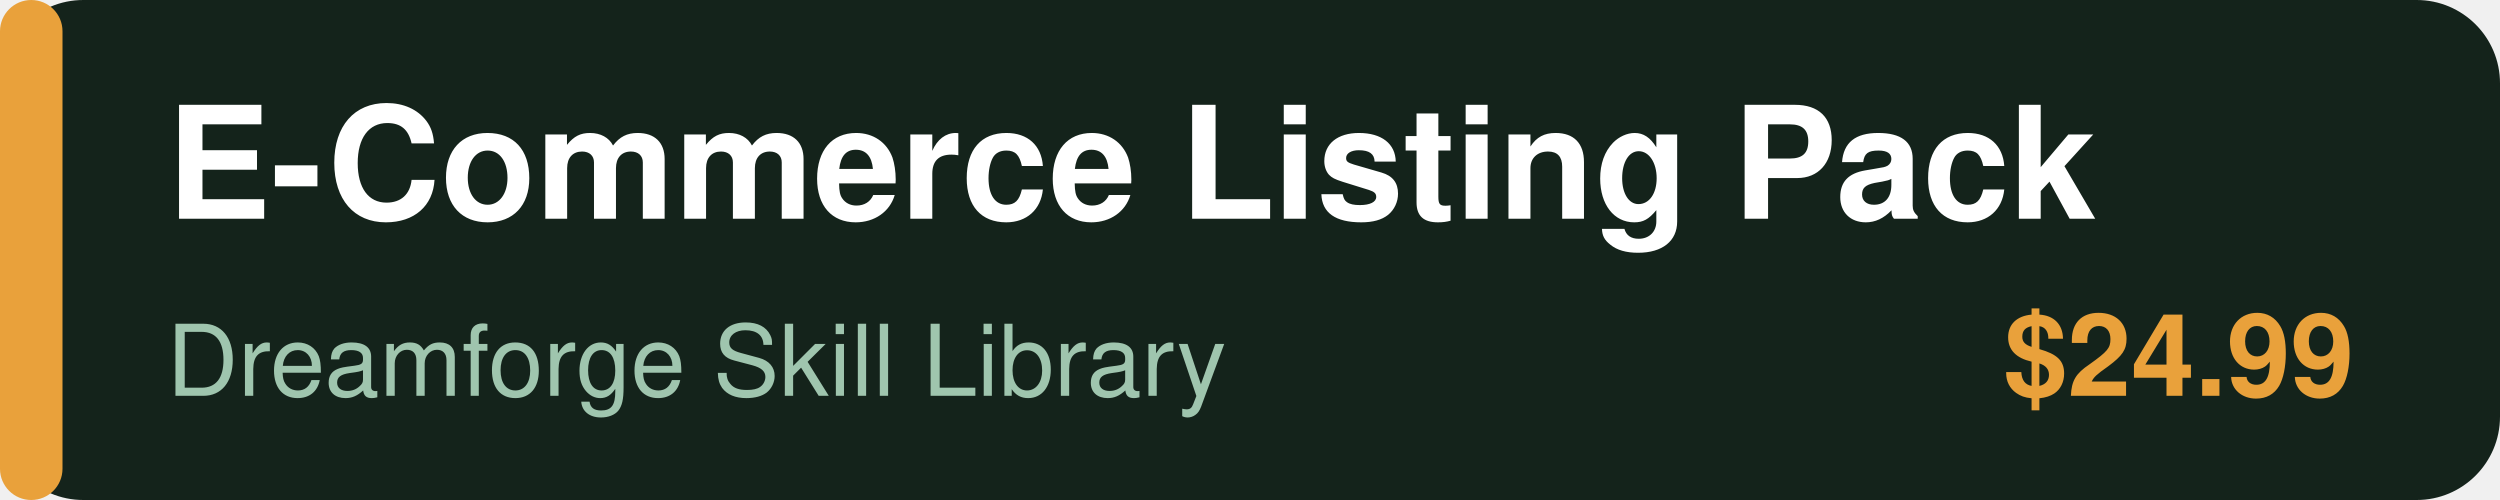
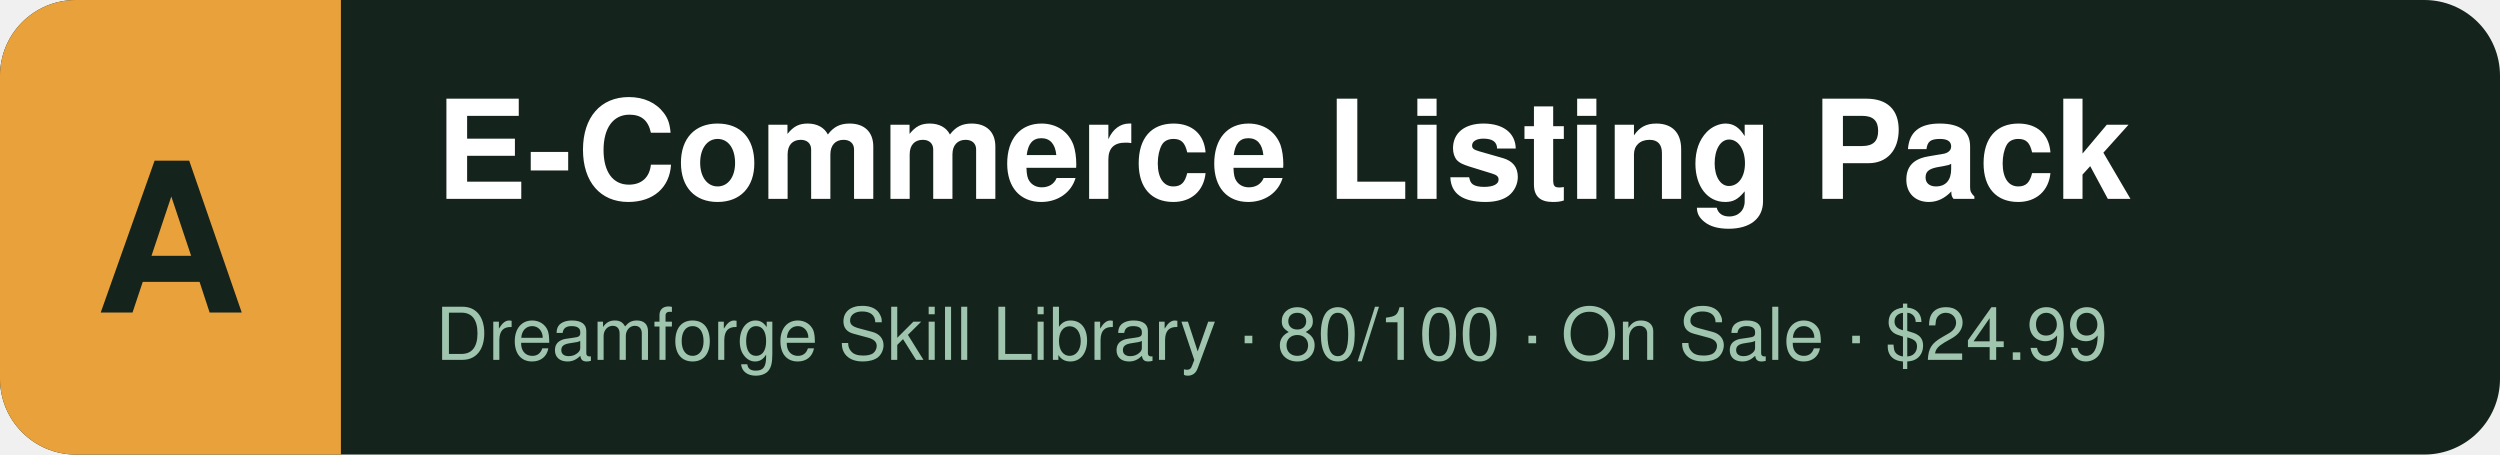
- <svg xmlns="http://www.w3.org/2000/svg" width="240" height="48" viewBox="0 0 240 48" role="img" aria-label="E-Commerce Listing Pack — Dreamforge Skill Library">
-   <rect width="240" height="48" rx="8" fill="#14231b" />
-   <rect width="6" height="48" rx="3" fill="#e9a13b" />
-   <text x="16" y="21" font-family="Segoe UI, Helvetica, Arial, sans-serif" font-size="15.0" font-weight="700" fill="#ffffff">E-Commerce Listing Pack</text>
-   <text x="16" y="38" font-family="Segoe UI, Helvetica, Arial, sans-serif" font-size="9.5" fill="#9fc5ae">Dreamforge Skill Library</text>
-   <text x="226" y="38" text-anchor="end" font-family="Segoe UI, Helvetica, Arial, sans-serif" font-size="11" font-weight="700" fill="#e9a13b">$24.99</text>
+ <svg xmlns="http://www.w3.org/2000/svg" width="264" height="48" viewBox="0 0 264 48" role="img" aria-label="E-Commerce Listing Pack — grade A, completeness 80/100, On Sale — Dreamforge Skill Library">
+   <rect width="264" height="48" rx="8" fill="#14231b" />
+   <path d="M8 0 h28 v48 h-28 a8 8 0 0 1 -8 -8 v-32 a8 8 0 0 1 8 -8 z" fill="#e9a13b" />
+   <text x="18" y="33" text-anchor="middle" font-family="Segoe UI, Helvetica, Arial, sans-serif" font-size="22" font-weight="800" fill="#14231b">A</text>
+   <text x="46" y="21" font-family="Segoe UI, Helvetica, Arial, sans-serif" font-size="14.5" font-weight="700" fill="#ffffff">E-Commerce Listing Pack</text>
+   <text x="46" y="38" font-family="Segoe UI, Helvetica, Arial, sans-serif" font-size="7.7" fill="#9fc5ae">Dreamforge Skill Library · 80/100 · On Sale · $24.99</text>
</svg>
